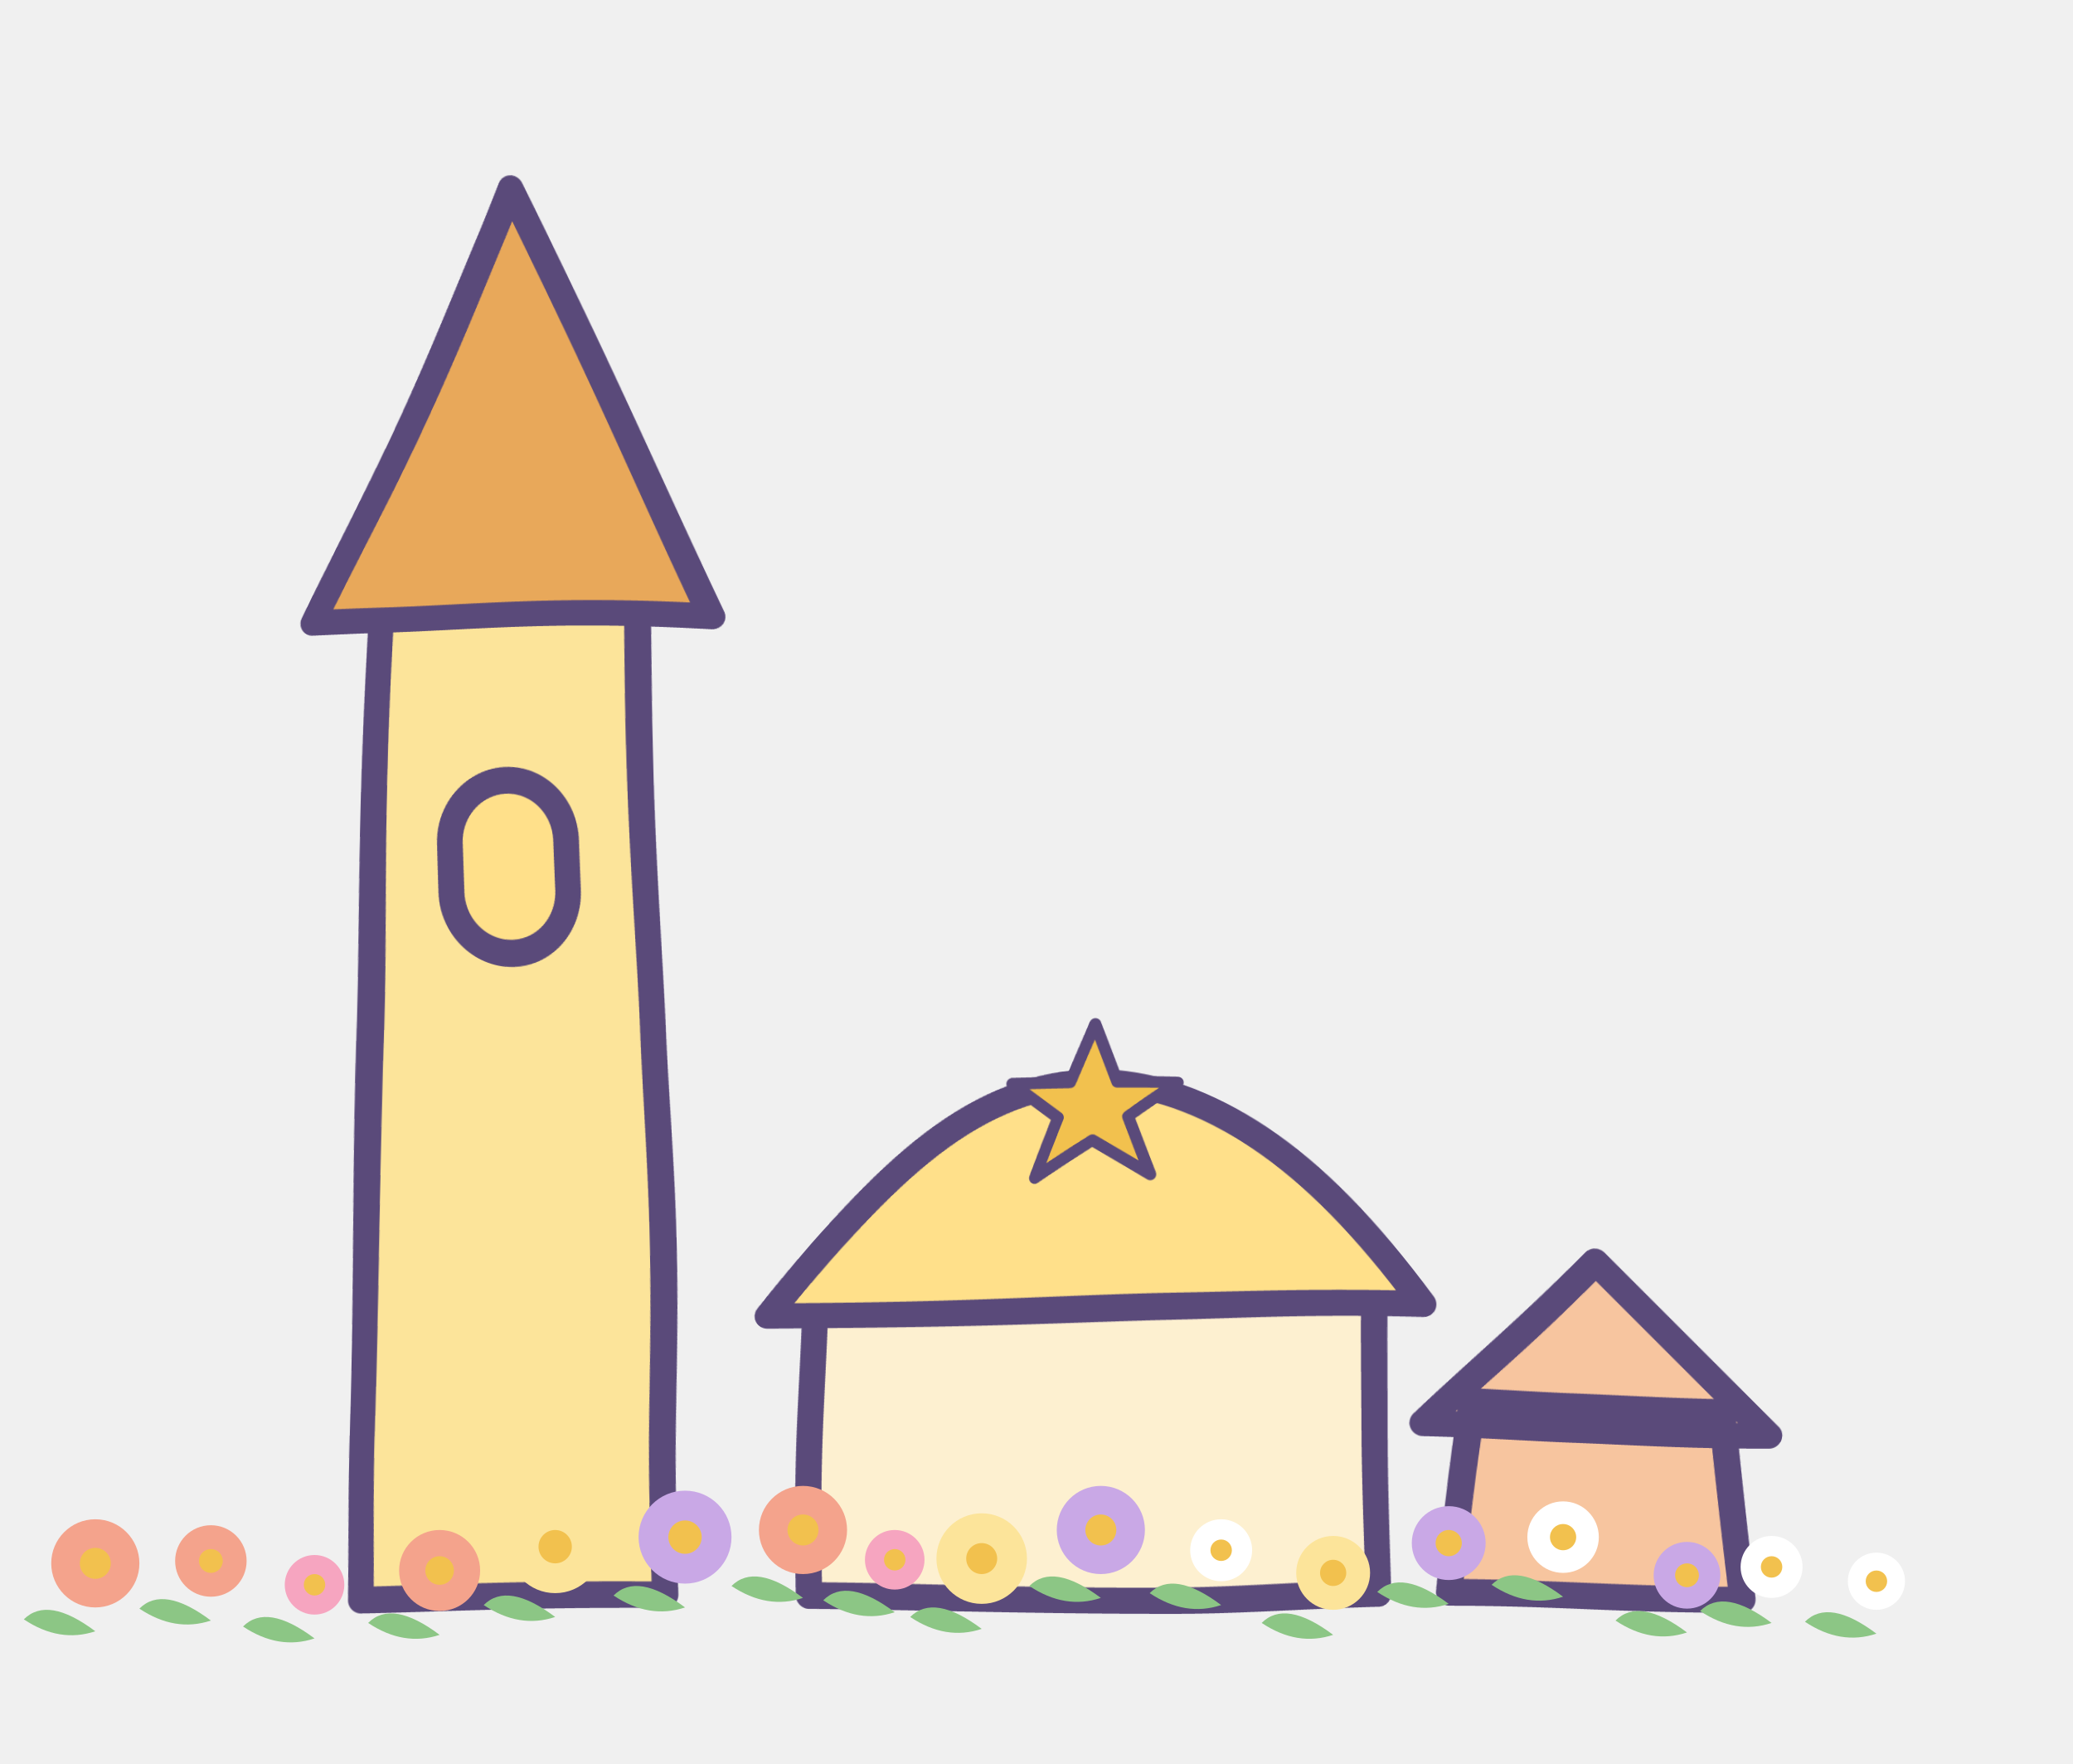
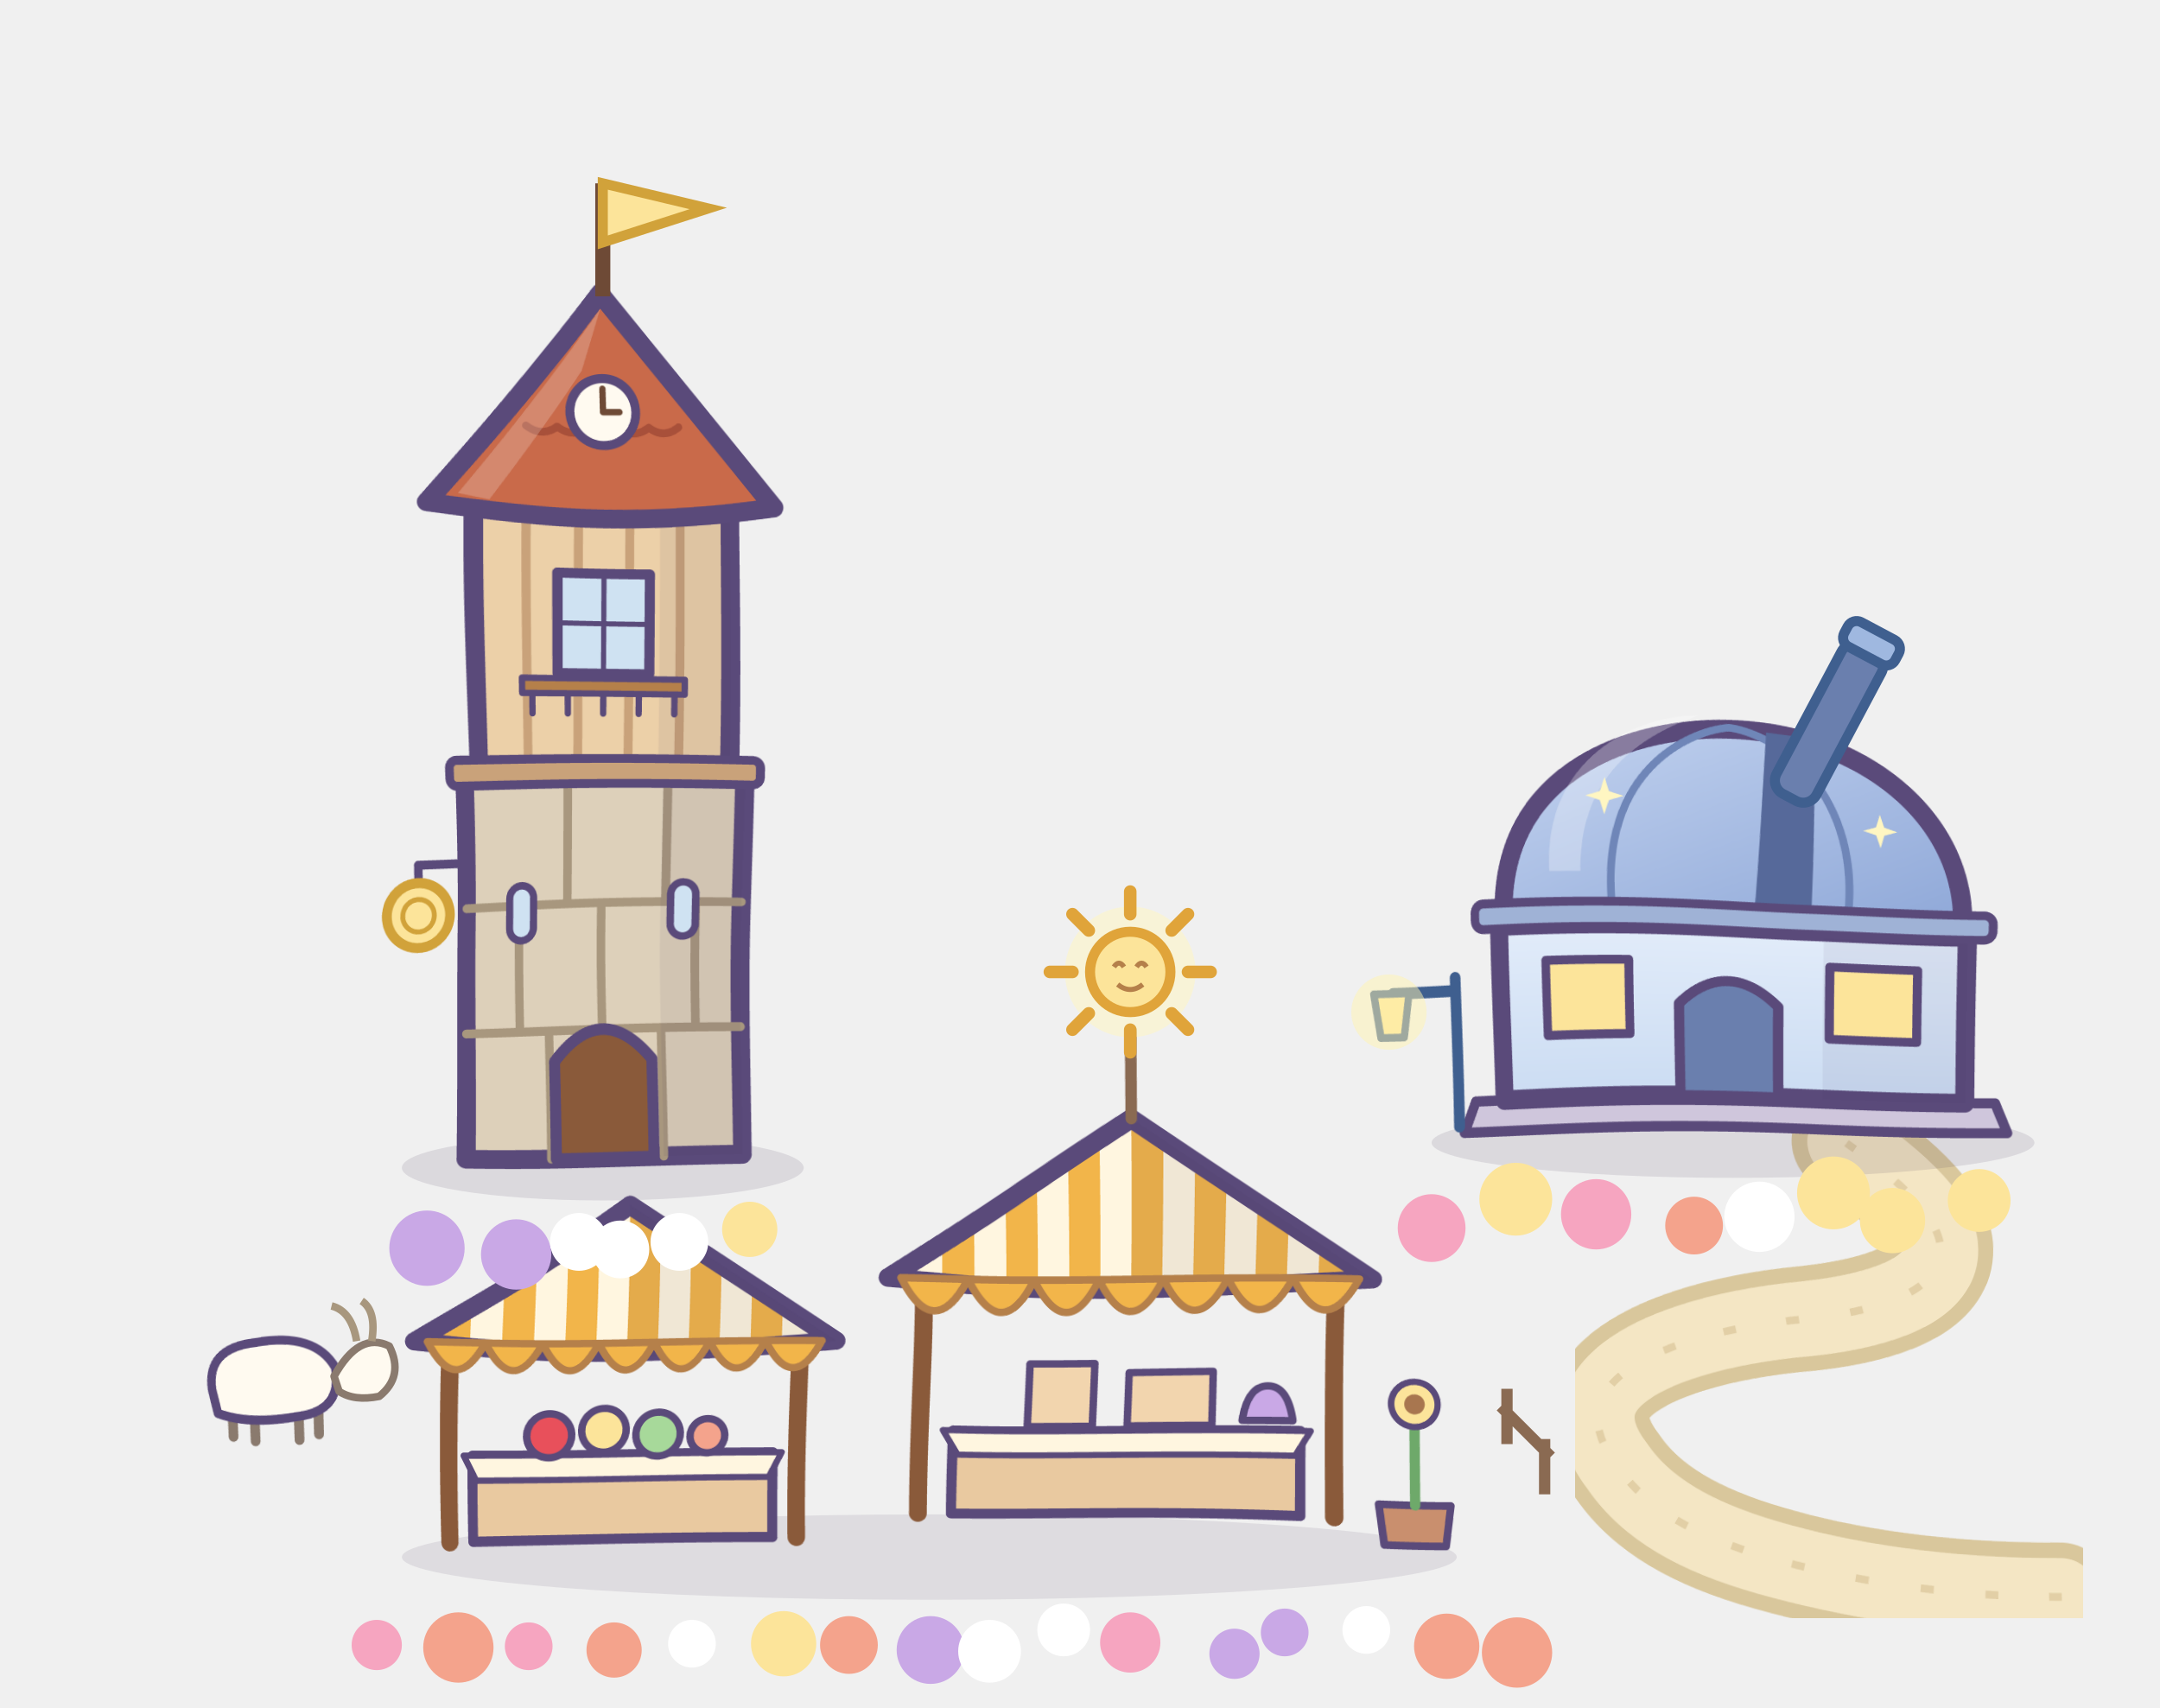
- <svg xmlns="http://www.w3.org/2000/svg" viewBox="568 280 174 148" width="174" height="148">
+ <svg xmlns="http://www.w3.org/2000/svg" viewBox="556 326 172 136" width="172" height="136">
  <defs>
    <filter id="firka" x="-5%" y="-5%" width="110%" height="110%">
      <feTurbulence type="fractalNoise" baseFrequency="0.03" numOctaves="1" seed="4" />
      <feDisplacementMap in="SourceGraphic" scale="3" />
    </filter>
    <filter id="szurke">
-       <feColorMatrix type="saturate" values=".3" />
+       <feColorMatrix type="saturate" values=".25" />
    </filter>
+     <pattern id="csikTd" width="5" height="5" patternUnits="userSpaceOnUse">
+       <rect width="2.5" height="5" fill="#f2b54a" />
+       <rect x="2.5" width="2.5" height="5" fill="#fff6e0" />
+     </pattern>
+     <linearGradient id="falTj" x1="0" y1="0" x2="0" y2="1">
+       <stop offset="0" stop-color="#e2ecfa" />
+       <stop offset="1" stop-color="#cbdcf2" />
+     </linearGradient>
+     <linearGradient id="kupolaT" x1="0" y1="0" x2="1" y2="1">
+       <stop offset="0" stop-color="#c4d4f0" />
+       <stop offset="1" stop-color="#8fa8d8" />
+     </linearGradient>
  </defs>
-   <g filter="url(#firka)" stroke="#5a4a7a" stroke-width="2.2" stroke-linejoin="round" stroke-linecap="round">
-     <g id="h-domboldal">
-       <path d="M598,414 L600,330 L622,330 L624,414 Z" fill="#fce49a" />
-       <path d="M594,332 L611,296 L628,332 Z" fill="#e8a85a" />
-       <rect x="606" y="346" width="10" height="14" rx="5" fill="#ffe08a" />
-       <path d="M636,414 L636,388 L684,388 L684,414 Z" fill="#fdf0d0" />
-       <path d="M632,390 Q660,352 688,390 Z" fill="#ffe08a" />
-       <path d="M660,366 L662,371 L667,371 L663,374 L665,379 L660,376 L655,379 L657,374 L653,371 L658,371 Z" fill="#f2c14e" stroke-width="1" />
-       <path d="M690,414 L692,398 L712,398 L714,414 Z M688,400 L702,386 L716,400 Z" fill="#f7c59f" />
+   <g filter="url(#firka)">
+     <path d="M720,453 Q692,453 685,443 Q678,434 700,431 Q719,428 703,417" stroke="#d9c79c" stroke-width="8.4" fill="none" stroke-linecap="round" stroke-linejoin="round" />
+     <path d="M720,453 Q692,453 685,443 Q678,434 700,431 Q719,428 703,417" stroke="#f4e6c4" stroke-width="6" fill="none" stroke-linecap="round" stroke-linejoin="round" />
+     <path d="M720,453 Q692,453 685,443 Q678,434 700,431 Q719,428 703,417" stroke="#e2cfa6" stroke-width=".6" stroke-dasharray="1 4" fill="none" />
+   </g>
+   <g stroke="#8a6a52" stroke-width=".9">
+     <path d="M676,441 v-4.4 M679,445 v-4.4 M675.5,438 l4,4" />
+   </g>
+   <ellipse cx="604" cy="419" rx="16" ry="2.6" fill="#3c2a50" opacity="0.12" stroke="none" />
+   <ellipse cx="694" cy="417" rx="24" ry="2.8" fill="#3c2a50" opacity="0.12" stroke="none" />
+   <ellipse cx="630" cy="450" rx="42" ry="3.4" fill="#3c2a50" opacity="0.1" stroke="none" />
+   <g filter="url(#firka)" stroke="#5a4a7a" stroke-width="1.5" stroke-linejoin="round" stroke-linecap="round">
+     <g transform="translate(578 438)">
+       <path d="M-3.4,0 v2.4 M-1.6,.4 v2.4 M2,.4 v2.4 M3.6,0 v2.4" stroke="#8a7a6e" stroke-width=".8" />
+       <path d="M-5,-1.2 Q-5.4,-4.4 -1.4,-4.8 Q3.4,-5.6 5,-2.8 Q5.6,.6 2,1 Q-2,1.6 -4.6,.6 Z" fill="#fffaf0" stroke-width=".7" />
+     </g>
+     <g transform="translate(604 418)">
+       <path d="M-11.2,0 V-30 H11.2 V0 Z" fill="#ddd0ba" />
+       <path d="M-11.2,-10 H11.2 M-11.2,-20 H11.2 M-4.4,0 V-10 M4.8,0 V-10 M0,-10 V-20 M-6.8,-10 V-20 M7.6,-10 V-20 M-2.8,-20 V-30 M5.2,-20 V-30" stroke="#a8977e" stroke-width=".7" />
+       <path d="M-10,-30 V-52.4 H10 V-30 Z" fill="#ecd0a8" />
+       <path d="M-6,-30.4 V-52 M-2,-30.4 V-52 M2,-30.4 V-52 M6,-30.4 V-52" stroke="#c9a27a" stroke-width=".7" />
+       <path d="M4.8,-30 H11.2 V0 H4.8 Z M4.4,-52.4 H10 V-30 H4.4 Z" fill="#3c2f5e" opacity=".08" stroke="none" />
+       <rect x="-12.4" y="-31.6" width="24.8" height="2" rx=".6" fill="#c9a27a" stroke-width=".7" />
+       <path d="M-13.6,-51.6 L0,-68.4 L13.6,-51.6 Q0,-50 -13.6,-51.6 Z" fill="#c96a4a" />
+       <path d="M-6,-58 q1.2,.9 2.4,0 q1.2,.9 2.4,0 q1.2,.9 2.4,0 q1.2,.9 2.4,0 q1.2,.9 2.4,0" fill="none" stroke="#a8503a" stroke-width=".6" />
+       <path d="M-11.2,-52.4 L0,-67.2 L-1.6,-62.4 L-8.8,-52 Z" fill="#fff" opacity=".2" stroke="none" />
+       <circle cx="0" cy="-59.2" r="2.6" fill="#fffaf0" stroke-width=".7" />
+       <path d="M0,-59.2 v-1.8 M0,-59.2 h1.3" stroke="#6e4a36" stroke-width=".5" />
+       <rect x="-3.6" y="-46.4" width="7.2" height="8" fill="#cfe2f2" stroke-width=".8" />
+       <path d="M0,-46.4 V-38.4 M-3.6,-42.4 H3.6" stroke-width=".4" />
+       <path d="M-6.4,-38 H6.4 V-36.8 H-6.4 Z M-5.6,-36.8 V-35.2 M-2.8,-36.8 V-35.2 M0,-36.8 V-35.2 M2.8,-36.8 V-35.2 M5.6,-36.8 V-35.2" fill="#b5804a" stroke-width=".5" />
+       <rect x="-7.6" y="-21.6" width="2" height="4.4" rx="1" fill="#cfe2f2" stroke-width=".6" />
+       <rect x="5.6" y="-21.6" width="2" height="4.4" rx="1" fill="#cfe2f2" stroke-width=".6" />
+       <path d="M-4,0 V-7.6 Q0,-12.4 4,-7.6 V0 Z" fill="#8a5a3a" stroke-width=".9" />
+       <path d="M-11.2,-23.6 h-4 v1.4" fill="none" stroke-width=".7" />
+       <circle cx="-15.2" cy="-19.6" r="2.6" fill="#fce49a" stroke="#d1a23a" stroke-width=".8" />
+       <circle cx="-15.2" cy="-19.6" r="1.3" fill="none" stroke="#d1a23a" stroke-width=".4" />
+     </g>
+     <g transform="translate(694 416)">
+       <path d="M-21.6,0 L21.6,0 L20.6,-2.4 L-20.6,-2.4 Z" fill="#cfc6dc" stroke-width=".8" />
+       <rect x="-18.2" y="-15.8" width="36.4" height="13.4" fill="url(#falTj)" />
+       <path d="M7.2,-15.8 H18.2 V-2.4 H7.2 Z" fill="#3c2f5e" opacity=".07" stroke="none" />
+       <path d="M-17.8,-16.8 C-17.8,-36.5 17.8,-36.5 17.8,-16.8 Z" fill="url(#kupolaT)" />
+       <path d="M-9,-17.2 C-10,-28 -3,-31.4 0,-31.7 M9,-17.2 C10,-28 3,-31.4 0,-31.7" stroke="#6f86b8" stroke-width=".6" fill="none" />
+       <path d="M-14,-20 C-14.4,-28.8 -7.2,-32.6 -2.4,-32.6 C-8.6,-30.2 -11.5,-26 -11.5,-20 Z" fill="#fff" opacity=".28" stroke="none" />
+       <path d="M1.9,-17.3 L2.9,-31.4 L6.7,-31 L6.2,-17.3 Z" fill="#56699a" stroke="none" />
+       <rect x="-20.2" y="-17.6" width="40.4" height="2" rx=".7" fill="#9fb2d6" stroke-width=".7" />
+       <rect x="-14.4" y="-13" width="6.7" height="5.8" fill="#fce49a" stroke-width=".7" />
+       <rect x="7.7" y="-13" width="6.7" height="5.8" fill="#fce49a" stroke-width=".7" />
+       <path d="M-3.8,-2.4 V-9.6 Q0,-13.4 3.8,-9.6 V-2.4 Z" fill="#6a7fae" stroke-width=".8" />
+       <path d="M-22,-.5 V-12 M-22,-11 h-5.2" fill="none" stroke="#3f5f8f" stroke-width=".9" />
+       <path d="M-28.8,-11 h2.9 l-.5,3.4 h-1.9 z" fill="#fce49a" stroke="#3f5f8f" stroke-width=".6" />
+       <path transform="translate(-9.6,-26) scale(0.3)" d="M0,-5 L1.2,-1.2 L5,0 L1.2,1.2 L0,5 L-1.2,1.2 L-5,0 L-1.2,-1.2Z" fill="#fff6c2" stroke="none" />
+       <path transform="translate(11.5,-24) scale(0.26)" d="M0,-5 L1.2,-1.2 L5,0 L1.2,1.2 L0,5 L-1.2,1.2 L-5,0 L-1.2,-1.2Z" fill="#fff6c2" stroke="none" />
+     </g>
+     <g transform="translate(628 449)">
+       <g transform="translate(-22 0)">
+         <path d="M-14,0 V-16 M14,0 V-16" stroke="#8a5a3a" stroke-width="1.4" />
+         <path d="M-16.8,-16 L0,-27.2 L16.8,-16 Q0,-14.4 -16.8,-16 Z" fill="url(#csikTd)" />
+         <path d="M0,-27.2 L16.8,-16 Q8.4,-14.8 0,-14.8 Z" fill="#3c2f5e" opacity=".08" stroke="none" />
+         <path d="M-15.8,-16 q2.3,4.5 4.5,0 q2.3,4.5 4.5,0 q2.3,4.5 4.5,0 q2.3,4.5 4.5,0 q2.3,4.5 4.5,0 q2.3,4.5 4.5,0 q2.3,4.5 4.5,0 Z" fill="#f2b54a" stroke="#b5804a" stroke-width="0.6" />
+         <rect x="-12.1" y="-6.8" width="24.2" height="6.8" fill="#e9c9a0" stroke-width=".8" />
+         <path d="M-12.8,-6.8 H12.8 L11.8,-4.8 H-11.8 Z" fill="#fff6e0" stroke-width=".5" />
+       </g>
+       <g transform="translate(18 -2)">
+         <path d="M-16.4,0 V-19.2 M16.4,0 V-19.2" stroke="#8a5a3a" stroke-width="1.4" />
+         <path d="M-19.2,-19.2 L0,-32 L19.2,-19.2 Q0,-17.6 -19.2,-19.2 Z" fill="url(#csikTd)" />
+         <path d="M0,-32 L19.2,-19.2 Q9.6,-18 0,-18 Z" fill="#3c2f5e" opacity=".08" stroke="none" />
+         <path d="M-18.2,-19.2 q2.6,5.2 5.2,0 q2.6,5.2 5.2,0 q2.6,5.2 5.2,0 q2.6,5.2 5.2,0 q2.6,5.2 5.2,0 q2.6,5.2 5.2,0 q2.6,5.2 5.2,0 Z" fill="#f2b54a" stroke="#b5804a" stroke-width="0.6" />
+         <rect x="-13.8" y="-6.8" width="27.6" height="6.8" fill="#e9c9a0" stroke-width=".8" />
+         <path d="M-14.6,-6.8 H14.6 L13.4,-4.8 H-13.4 Z" fill="#fff6e0" stroke-width=".5" />
+       </g>
+       <g stroke-width=".6">
+         <circle cx="-28" cy="-8.4" r="1.8" fill="#e8505b" />
+         <circle cx="-23.6" cy="-8.8" r="1.8" fill="#fce49a" />
+         <circle cx="-19.2" cy="-8.4" r="1.8" fill="#a7d99a" />
+         <circle cx="-15.2" cy="-8.2" r="1.4" fill="#f4a38c" />
+         <rect x="10" y="-14.4" width="5.2" height="5.2" fill="#f2d5ae" />
+         <rect x="18" y="-13.6" width="6.8" height="4.4" fill="#f2d5ae" />
+         <path d="M27.2,-9.6 q.4,-2.8 2,-2.8 q1.6,0 2,2.8 z" fill="#c9a8e6" />
+       </g>
+       <path d="M18,-34 V-41" stroke="#8a6a52" stroke-width=".9" />
+       <g transform="translate(40.6 0)">
+         <path d="M-2.4,0 L-2.8,-3.2 H2.8 L2.4,0 Z" fill="#c98f6e" stroke-width=".6" />
+         <path d="M0,-3.2 V-10.4" stroke="#6ea96a" stroke-width=".8" />
+         <circle cx="0" cy="-11.2" r="1.8" fill="#fce49a" stroke-width=".5" />
+         <circle cx="0" cy="-11.2" r=".8" fill="#a8764f" stroke="none" />
+       </g>
    </g>
  </g>
-   <g stroke="none">
-     <path d="M576.0,416.9 q-4,-3 -6,-1 q3,2 6,1 Z" fill="#8cc685" />
-     <circle cx="576.0" cy="411.2" r="3.7" fill="#f4a38c" />
-     <circle cx="576.0" cy="411.2" r="1.3" fill="#f2c14e" />
-     <path d="M585.7,416.0 q-4,-3 -6,-1 q3,2 6,1 Z" fill="#8cc685" />
-     <circle cx="585.7" cy="411.0" r="3.0" fill="#f4a38c" />
-     <circle cx="585.7" cy="411.0" r="1.0" fill="#f2c14e" />
-     <path d="M594.4,417.5 q-4,-3 -6,-1 q3,2 6,1 Z" fill="#8cc685" />
-     <circle cx="594.4" cy="413.0" r="2.5" fill="#f6a5c0" />
-     <circle cx="594.4" cy="413.0" r="0.9" fill="#f2c14e" />
-     <path d="M604.9,417.2 q-4,-3 -6,-1 q3,2 6,1 Z" fill="#8cc685" />
-     <circle cx="604.9" cy="411.8" r="3.4" fill="#f4a38c" />
-     <circle cx="604.9" cy="411.8" r="1.2" fill="#f2c14e" />
-     <path d="M614.6,415.7 q-4,-3 -6,-1 q3,2 6,1 Z" fill="#8cc685" />
-     <circle cx="614.6" cy="409.8" r="3.9" fill="#fce49a" />
-     <circle cx="614.6" cy="409.8" r="1.4" fill="#f2c14e" />
-     <path d="M625.5,414.9 q-4,-3 -6,-1 q3,2 6,1 Z" fill="#8cc685" />
-     <circle cx="625.5" cy="409.0" r="3.9" fill="#c9a8e6" />
-     <circle cx="625.5" cy="409.0" r="1.4" fill="#f2c14e" />
-     <path d="M635.4,414.1 q-4,-3 -6,-1 q3,2 6,1 Z" fill="#8cc685" />
-     <circle cx="635.4" cy="408.4" r="3.7" fill="#f4a38c" />
-     <circle cx="635.4" cy="408.4" r="1.3" fill="#f2c14e" />
-     <path d="M643.1,415.3 q-4,-3 -6,-1 q3,2 6,1 Z" fill="#8cc685" />
-     <circle cx="643.1" cy="410.9" r="2.5" fill="#f6a5c0" />
-     <circle cx="643.1" cy="410.9" r="0.9" fill="#f2c14e" />
-     <path d="M650.4,416.7 q-4,-3 -6,-1 q3,2 6,1 Z" fill="#8cc685" />
-     <circle cx="650.4" cy="410.8" r="3.8" fill="#fce49a" />
-     <circle cx="650.4" cy="410.8" r="1.3" fill="#f2c14e" />
-     <path d="M660.4,414.1 q-4,-3 -6,-1 q3,2 6,1 Z" fill="#8cc685" />
-     <circle cx="660.4" cy="408.4" r="3.7" fill="#c9a8e6" />
-     <circle cx="660.4" cy="408.4" r="1.3" fill="#f2c14e" />
-     <path d="M670.5,414.7 q-4,-3 -6,-1 q3,2 6,1 Z" fill="#8cc685" />
-     <circle cx="670.5" cy="410.1" r="2.6" fill="#fff" />
-     <circle cx="670.5" cy="410.1" r="0.9" fill="#f2c14e" />
-     <path d="M679.9,417.2 q-4,-3 -6,-1 q3,2 6,1 Z" fill="#8cc685" />
-     <circle cx="679.9" cy="412.0" r="3.1" fill="#fce49a" />
-     <circle cx="679.9" cy="412.0" r="1.1" fill="#f2c14e" />
-     <path d="M689.6,414.6 q-4,-3 -6,-1 q3,2 6,1 Z" fill="#8cc685" />
-     <circle cx="689.6" cy="409.5" r="3.1" fill="#c9a8e6" />
-     <circle cx="689.6" cy="409.5" r="1.1" fill="#f2c14e" />
-     <path d="M699.2,414.0 q-4,-3 -6,-1 q3,2 6,1 Z" fill="#8cc685" />
-     <circle cx="699.2" cy="409.0" r="3.0" fill="#fff" />
-     <circle cx="699.2" cy="409.0" r="1.1" fill="#f2c14e" />
-     <path d="M709.6,417.0 q-4,-3 -6,-1 q3,2 6,1 Z" fill="#8cc685" />
-     <circle cx="709.6" cy="412.2" r="2.8" fill="#c9a8e6" />
-     <circle cx="709.6" cy="412.2" r="1.0" fill="#f2c14e" />
-     <path d="M716.7,416.2 q-4,-3 -6,-1 q3,2 6,1 Z" fill="#8cc685" />
-     <circle cx="716.7" cy="411.5" r="2.6" fill="#fff" />
-     <circle cx="716.7" cy="411.5" r="0.9" fill="#f2c14e" />
-     <path d="M725.5,417.1 q-4,-3 -6,-1 q3,2 6,1 Z" fill="#8cc685" />
-     <circle cx="725.5" cy="412.7" r="2.4" fill="#fff" />
-     <circle cx="725.5" cy="412.7" r="0.9" fill="#f2c14e" />
+   <g stroke="#5a4a7a">
+     <g transform="translate(698.6 389.1)">
+       <g>
+         <animateTransform attributeName="transform" type="rotate" values="-14;8;-14" dur="9s" repeatCount="indefinite" />
+         <g transform="rotate(28)" stroke="#3f5f8f" stroke-width=".8" stroke-linejoin="round">
+           <rect x="-1.7" y="-13" width="3.6" height="13.4" rx="1.2" fill="#6a7fae" />
+           <rect x="-2.2" y="-14.6" width="4.6" height="2.2" rx=".8" fill="#9fb8e0" />
+         </g>
+       </g>
+     </g>
+     <g transform="translate(604 340.6)">
+       <path d="M0,0 V9" stroke="#6e4a36" stroke-width="1.2" />
+       <path d="M0,0 l8.4,2 l-8.4,2.7 Z" fill="#fce49a" stroke="#d1a23a" stroke-width=".8">
+         <animateTransform attributeName="transform" type="skewY" values="0;-7;0" dur="2.6s" repeatCount="indefinite" />
+       </path>
+     </g>
+     <g transform="translate(646 403.4)">
+       <g>
+         <animateTransform attributeName="transform" type="translate" values="0,0;0,-1.2;0,0" dur="3s" repeatCount="indefinite" />
+         <circle r="5.2" fill="#fff6c2" opacity=".55" stroke="none" />
+         <g stroke="#e0a43a" stroke-width="1" stroke-linecap="round">
+           <path d="M0,-4.6v-1.8M0,4.6v1.8M-4.6,0h-1.8M4.6,0h1.8M-3.3,-3.3l-1.3,-1.3M3.3,-3.3l1.3,-1.3M-3.3,3.3l-1.3,1.3M3.3,3.3l1.3,1.3" />
+           <animateTransform attributeName="transform" type="rotate" values="0;45" dur="6s" repeatCount="indefinite" />
+         </g>
+         <circle r="3.2" fill="#fce49a" stroke="#e0a43a" stroke-width=".8" />
+         <path d="M-1.3,-.4 q.4,-.6 .8,0 M.5,-.4 q.4,-.6 .8,0 M-1,1 q1,.8 2,0" stroke="#b5804a" stroke-width=".4" fill="none" />
+       </g>
+     </g>
+     <g>
+       <g stroke="#8a7a6e" stroke-width=".6" stroke-linejoin="round">
+         <path d="M582.6,435.6 Q584.6,432 587,433.2 Q588.2,435.6 586.2,437.2 Q584.2,437.6 583,436.8 Z" fill="#fffaf0" />
+         <path d="M584.4,432.8 q-.4,-2.4 -2,-2.8 M585.6,432.8 q.4,-2.4 -.8,-3.2" fill="none" stroke="#a8977e" stroke-width=".6" />
+       </g>
+       <animateTransform attributeName="transform" type="rotate" values="0 583 436;0 583 436;30 583 436;30 583 436;0 583 436" keyTimes="0;.35;.45;.8;1" dur="6s" repeatCount="indefinite" />
+     </g>
+     <circle cx="666.6" cy="406.6" r="3" fill="#fff3b0" opacity=".5" stroke="none">
+       <animate attributeName="opacity" values=".3;.75;.3" dur="2.4s" repeatCount="indefinite" />
+     </circle>
  </g>
-   <path transform="translate(610.9,324.0)" d="M0,-5 L1.2,-1.2 L5,0 L1.2,1.2 L0,5 L-1.2,1.2 L-5,0 L-1.2,-1.2Z" fill="#fff6c2" stroke="#e3a92a" stroke-width=".8" opacity="0">
+   <circle cx="586" cy="457" r="2" fill="#f6a5c0" stroke="none" />
+   <circle cx="592.5" cy="457.2" r="2.8" fill="#f4a38c" stroke="none" />
+   <circle cx="598.1" cy="457.1" r="1.9" fill="#f6a5c0" stroke="none" />
+   <circle cx="604.9" cy="457.4" r="2.2" fill="#f4a38c" stroke="none" />
+   <circle cx="611.1" cy="456.9" r="1.9" fill="#fff" stroke="none" />
+   <circle cx="618.4" cy="456.9" r="2.6" fill="#fce49a" stroke="none" />
+   <circle cx="623.6" cy="457" r="2.3" fill="#f4a38c" stroke="none" />
+   <circle cx="630.1" cy="457.4" r="2.7" fill="#c9a8e6" stroke="none" />
+   <circle cx="634.8" cy="457.5" r="2.5" fill="#fff" stroke="none" />
+   <circle cx="640.7" cy="455.8" r="2.1" fill="#fff" stroke="none" />
+   <circle cx="646" cy="456.8" r="2.4" fill="#f6a5c0" stroke="none" />
+   <circle cx="654.3" cy="457.7" r="2" fill="#c9a8e6" stroke="none" />
+   <circle cx="658.3" cy="456" r="1.9" fill="#c9a8e6" stroke="none" />
+   <circle cx="664.8" cy="455.8" r="1.9" fill="#fff" stroke="none" />
+   <circle cx="671.2" cy="457.1" r="2.6" fill="#f4a38c" stroke="none" />
+   <circle cx="676.8" cy="457.6" r="2.8" fill="#f4a38c" stroke="none" />
+   <circle cx="590" cy="425.4" r="3" fill="#c9a8e6" stroke="none" />
+   <circle cx="597.1" cy="425.9" r="2.8" fill="#c9a8e6" stroke="none" />
+   <circle cx="602.1" cy="424.9" r="2.3" fill="#fff" stroke="none" />
+   <circle cx="605.4" cy="425.5" r="2.3" fill="#fff" stroke="none" />
+   <circle cx="610.1" cy="424.9" r="2.3" fill="#fff" stroke="none" />
+   <circle cx="615.7" cy="423.9" r="2.2" fill="#fce49a" stroke="none" />
+   <circle cx="670" cy="423.8" r="2.7" fill="#f6a5c0" stroke="none" />
+   <circle cx="676.7" cy="421.5" r="2.9" fill="#fce49a" stroke="none" />
+   <circle cx="683.1" cy="422.7" r="2.8" fill="#f6a5c0" stroke="none" />
+   <circle cx="690.9" cy="423.6" r="2.3" fill="#f4a38c" stroke="none" />
+   <circle cx="696.1" cy="422.9" r="2.8" fill="#fff" stroke="none" />
+   <circle cx="702" cy="421" r="2.9" fill="#fce49a" stroke="none" />
+   <circle cx="706.7" cy="423.2" r="2.6" fill="#fce49a" stroke="none" />
+   <circle cx="713.6" cy="421.6" r="2.5" fill="#fce49a" stroke="none" />
+   <path transform="translate(604,362)" d="M0,-5 L1.2,-1.2 L5,0 L1.2,1.2 L0,5 L-1.2,1.2 L-5,0 L-1.2,-1.2Z" fill="#fff6c2" stroke="#e3a92a" stroke-width=".8" opacity="0">
    <animate attributeName="opacity" values="0;1;0" dur="2.6s" begin="0s" repeatCount="indefinite" />
  </path>
-   <path transform="translate(661.3,316.0)" d="M0,-5 L1.2,-1.2 L5,0 L1.2,1.2 L0,5 L-1.2,1.2 L-5,0 L-1.2,-1.2Z" fill="#fff6c2" stroke="#e3a92a" stroke-width=".8" opacity="0">
+   <path transform="translate(694,376)" d="M0,-5 L1.2,-1.2 L5,0 L1.2,1.2 L0,5 L-1.2,1.2 L-5,0 L-1.2,-1.2Z" fill="#fff6c2" stroke="#e3a92a" stroke-width=".8" opacity="0">
    <animate attributeName="opacity" values="0;1;0" dur="3.3s" begin="0.9s" repeatCount="indefinite" />
  </path>
-   <path transform="translate(705.4,324.0)" d="M0,-5 L1.2,-1.2 L5,0 L1.2,1.2 L0,5 L-1.2,1.2 L-5,0 L-1.2,-1.2Z" fill="#fff6c2" stroke="#e3a92a" stroke-width=".8" opacity="0">
+   <path transform="translate(628,422)" d="M0,-5 L1.2,-1.2 L5,0 L1.2,1.2 L0,5 L-1.2,1.2 L-5,0 L-1.2,-1.2Z" fill="#fff6c2" stroke="#e3a92a" stroke-width=".8" opacity="0">
    <animate attributeName="opacity" values="0;1;0" dur="4s" begin="1.8s" repeatCount="indefinite" />
  </path>
+   <path transform="translate(576,424)" d="M0,-5 L1.2,-1.2 L5,0 L1.2,1.2 L0,5 L-1.2,1.2 L-5,0 L-1.2,-1.2Z" fill="#fff6c2" stroke="#e3a92a" stroke-width=".8" opacity="0">
+     <animate attributeName="opacity" values="0;1;0" dur="4.7s" begin="2.7s" repeatCount="indefinite" />
+   </path>
</svg>
